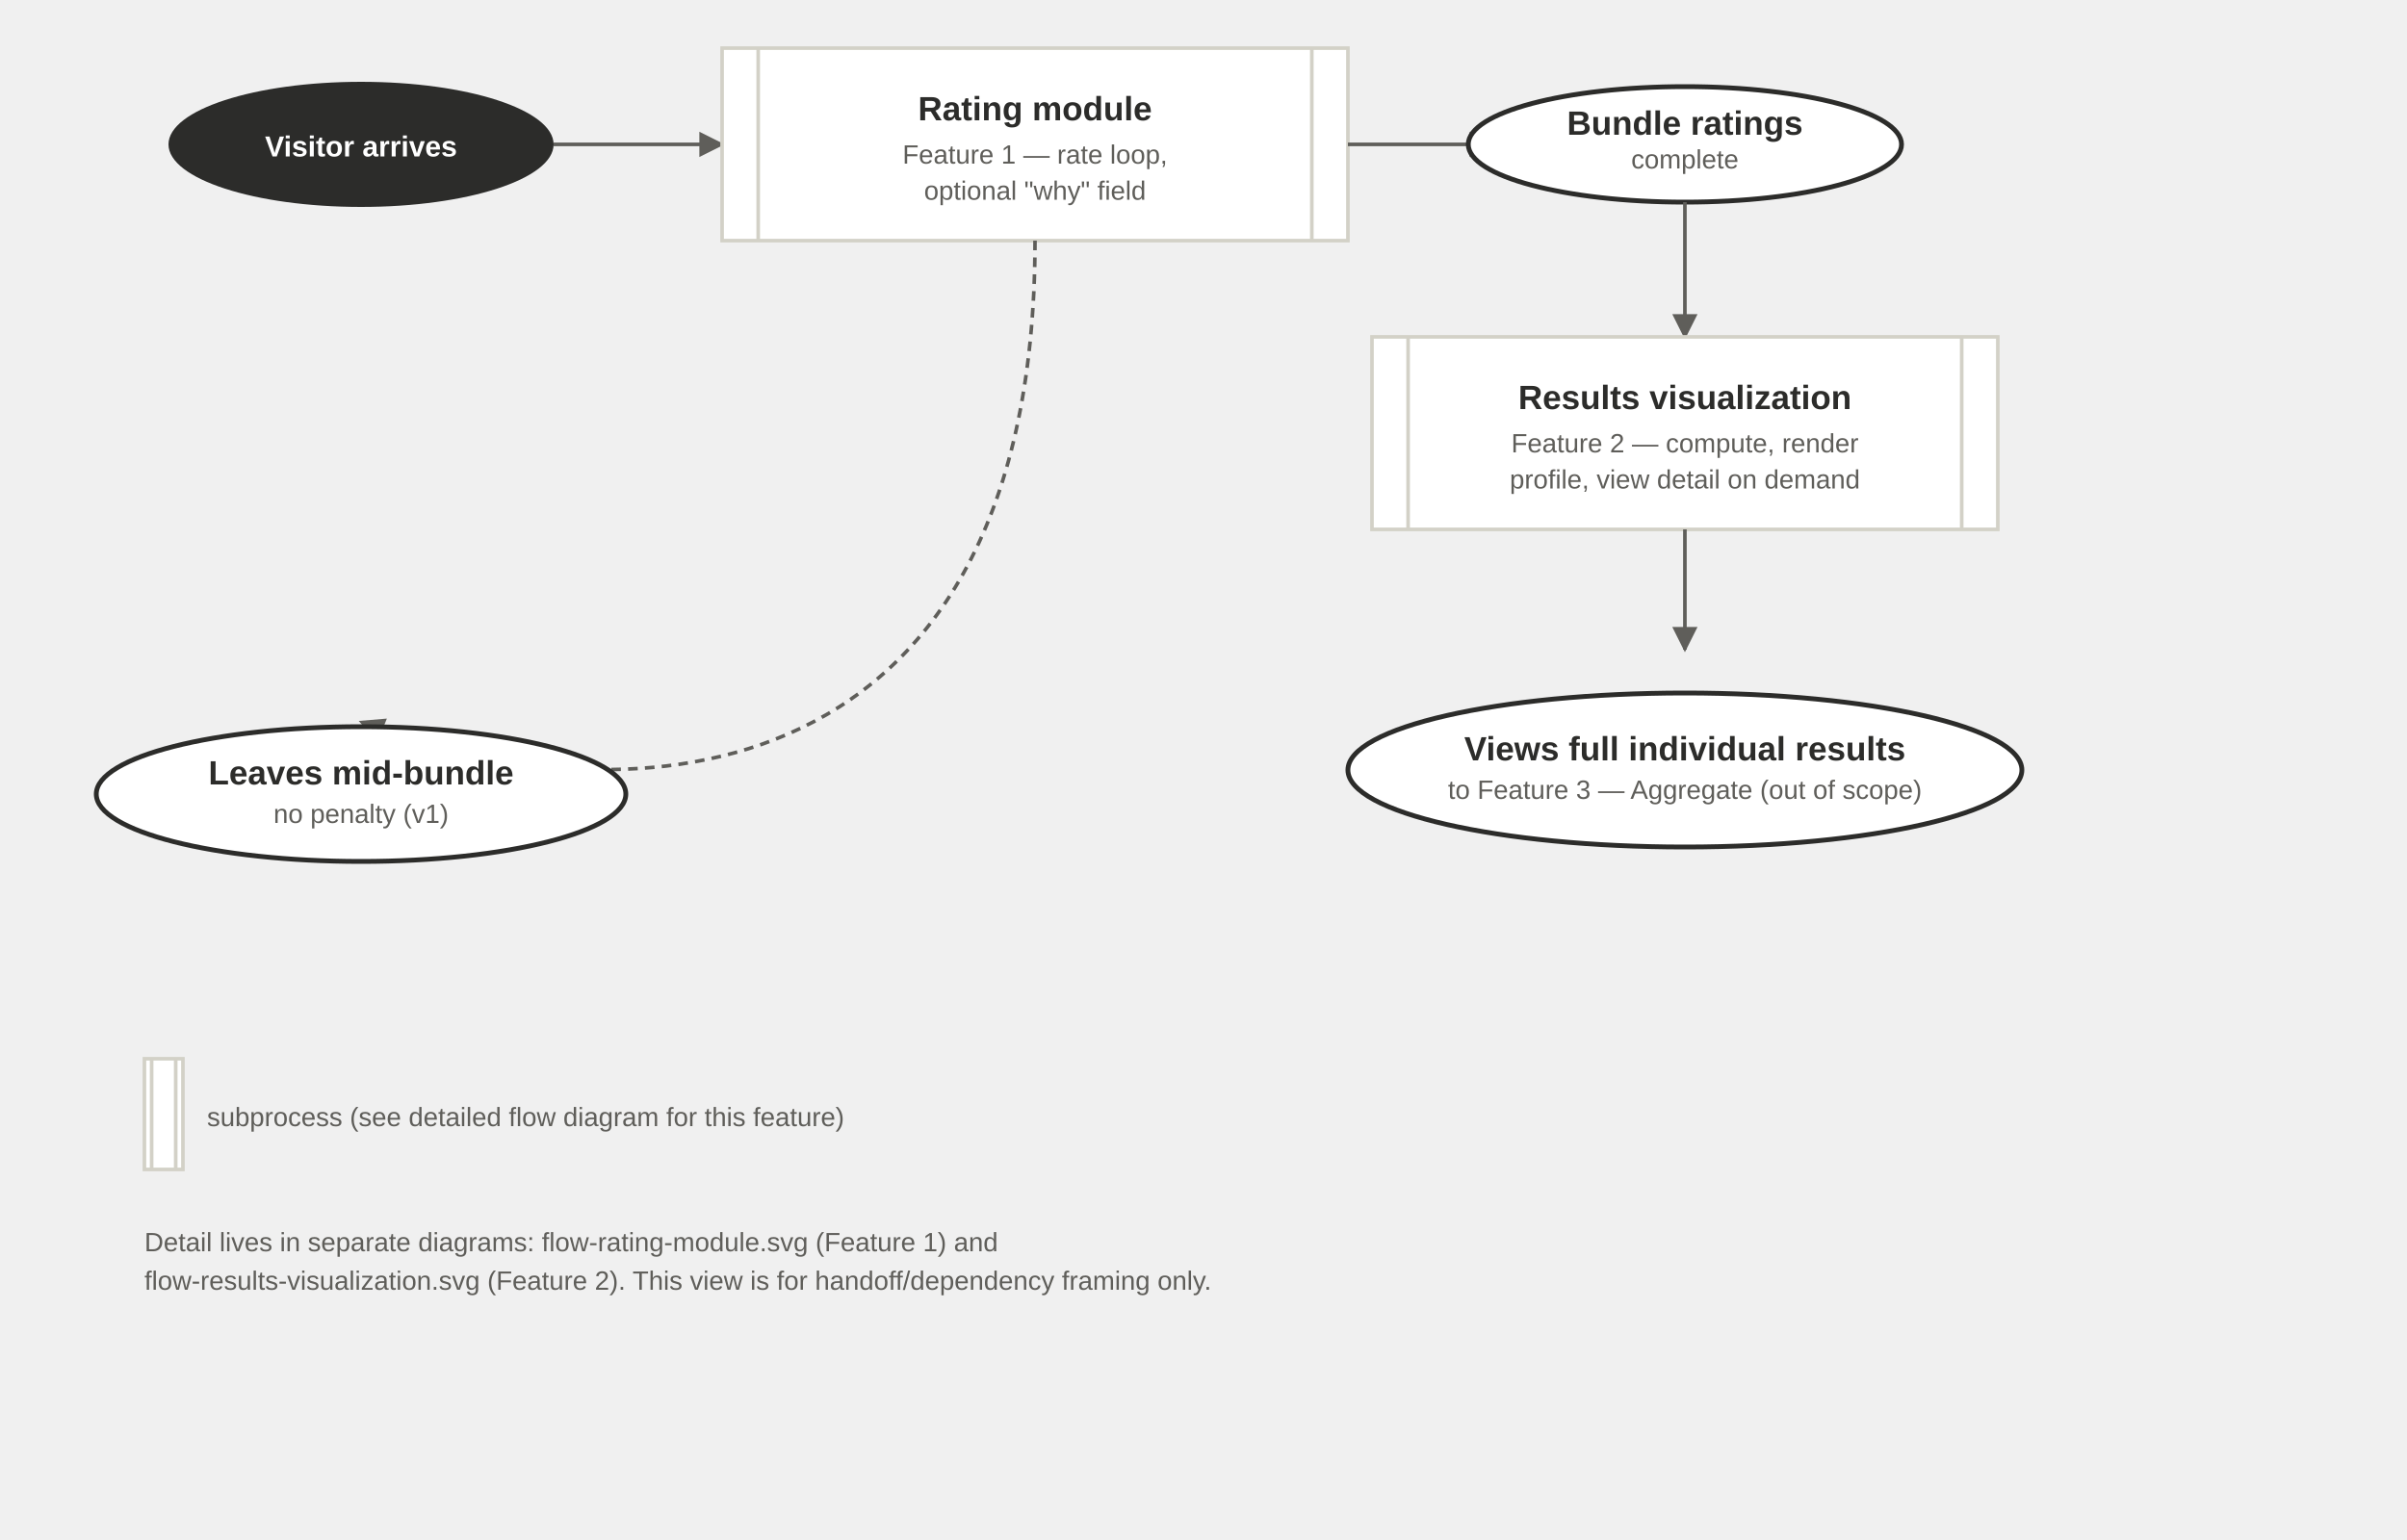
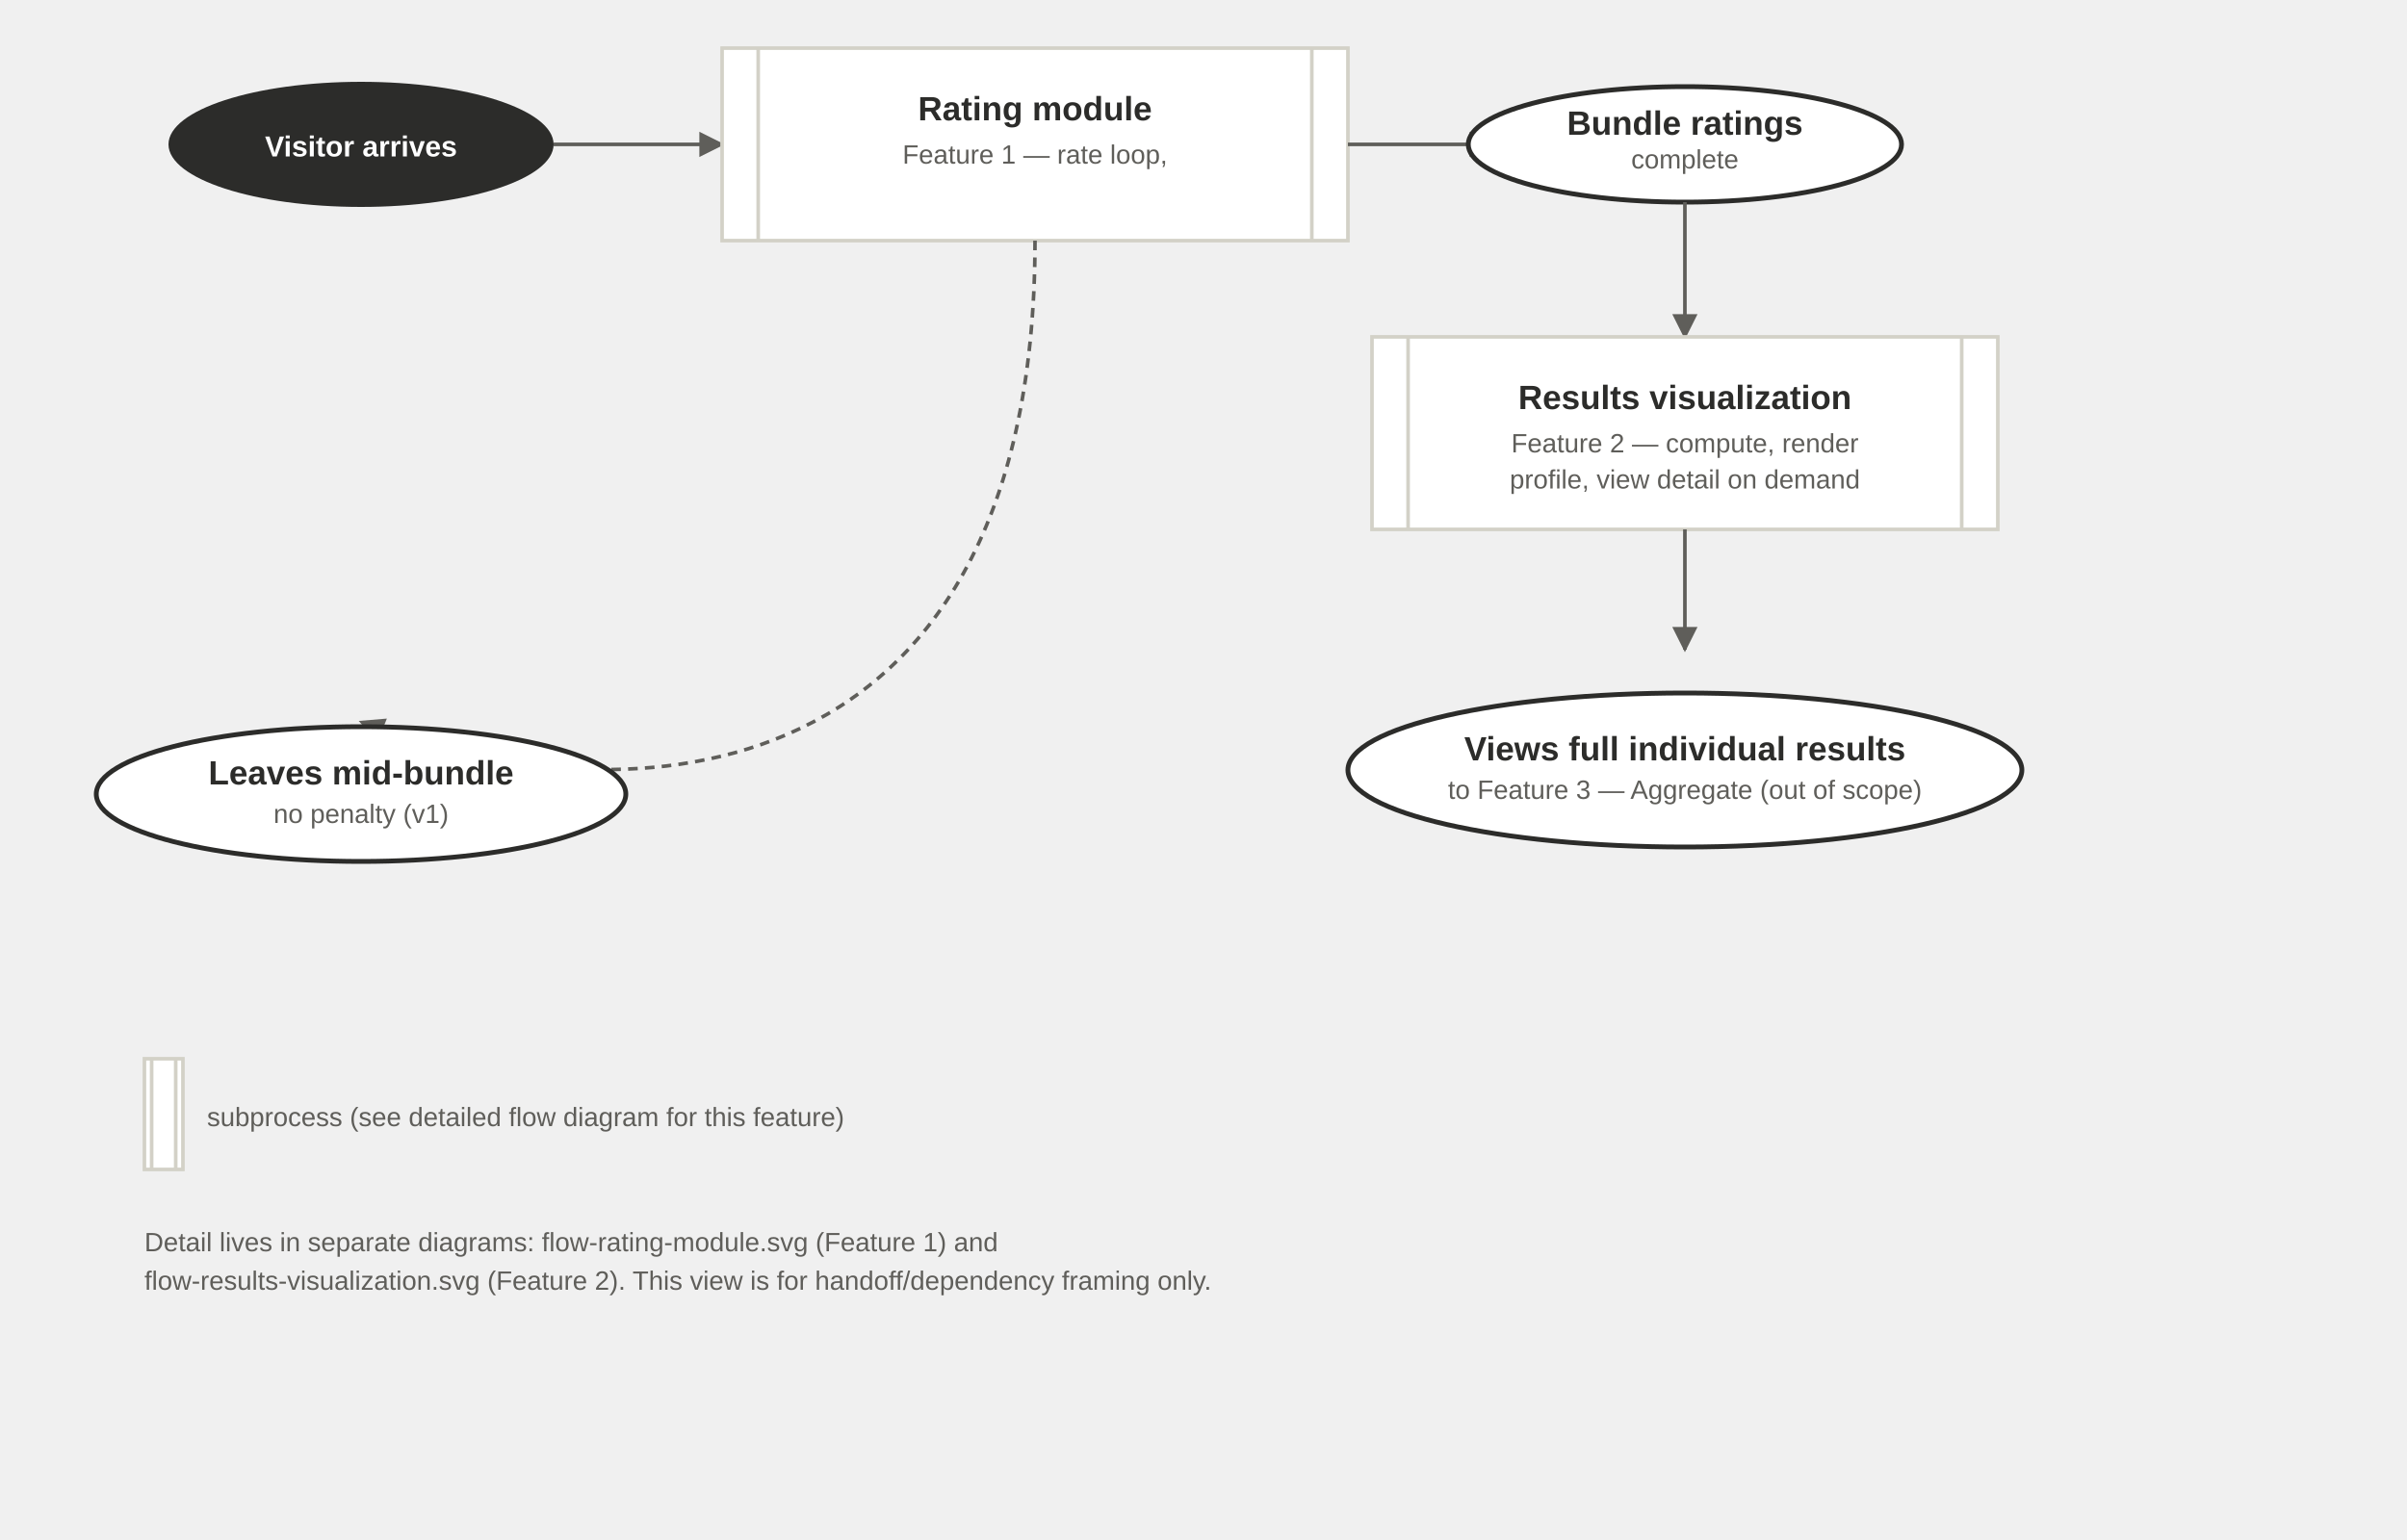
<svg xmlns="http://www.w3.org/2000/svg" viewBox="0 0 1000 640" role="img">
  <defs>
    <marker id="arrow4" viewBox="0 0 10 10" refX="9" refY="5" markerWidth="7" markerHeight="7" orient="auto-start-reverse">
      <path d="M0,0 L10,5 L0,10 z" fill="#5F5E5A" />
    </marker>
  </defs>
  <style>
.box { fill: #FFFFFF; stroke: #D3D1C7; stroke-width:1.5; }
.subprocess { fill: #FFFFFF; stroke: #D3D1C7; stroke-width:1.5; }
.subprocess-bar { fill: none; stroke: #D3D1C7; stroke-width:1.5; }
.decision { fill: #F1EFE8; stroke: #D3D1C7; stroke-width:1.5; }
.end { fill: #FFFFFF; stroke: #2C2C2A; stroke-width:2; }
.entry { fill: #2C2C2A; }
.title { font-size:14px; font-weight:600; fill: #2C2C2A; font-family: Arial, sans-serif; }
.sub { font-size:11px; fill: #5F5E5A; font-family: Arial, sans-serif; }
.label { font-size:11px; fill: #5F5E5A; font-family: Arial, sans-serif; }
.entrylabel { font-size:12px; font-weight:600; fill: #FFFFFF; font-family: Arial, sans-serif; }
.edge { stroke: #5F5E5A; stroke-width:1.5; fill:none; marker-end:url(#arrow4); }
</style>
  <ellipse cx="150" cy="60" rx="80" ry="26" class="entry" />
  <text x="150" y="65" text-anchor="middle" class="entrylabel">Visitor arrives</text>
  <path class="edge" d="M230,60 L300,60" />
  <rect x="300" y="20" width="260" height="80" class="subprocess" />
  <line x1="315" y1="20" x2="315" y2="100" class="subprocess-bar" />
  <line x1="545" y1="20" x2="545" y2="100" class="subprocess-bar" />
  <text x="430" y="50" text-anchor="middle" class="title">Rating module</text>
  <text x="430" y="68" text-anchor="middle" class="sub">Feature 1 — rate loop,</text>
-   <text x="430" y="83" text-anchor="middle" class="sub">optional "why" field</text>
  <path class="edge" d="M560,60 L620,60" />
  <ellipse cx="700" cy="60" rx="90" ry="24" class="end" />
  <text x="700" y="56" text-anchor="middle" class="title">Bundle ratings</text>
  <text x="700" y="70" text-anchor="middle" class="sub">complete</text>
  <path class="edge" d="M700,84 L700,140" />
  <rect x="570" y="140" width="260" height="80" class="subprocess" />
  <line x1="585" y1="140" x2="585" y2="220" class="subprocess-bar" />
  <line x1="815" y1="140" x2="815" y2="220" class="subprocess-bar" />
  <text x="700" y="170" text-anchor="middle" class="title">Results visualization</text>
  <text x="700" y="188" text-anchor="middle" class="sub">Feature 2 — compute, render</text>
  <text x="700" y="203" text-anchor="middle" class="sub">profile, view detail on demand</text>
  <path class="edge" d="M700,220 L700,270" />
  <ellipse cx="700" cy="320" rx="140" ry="32" class="end" />
  <text x="700" y="316" text-anchor="middle" class="title">Views full individual results</text>
  <text x="700" y="332" text-anchor="middle" class="sub">to Feature 3 — Aggregate (out of scope)</text>
  <path class="edge" d="M430,100 C430,340 250,340 150,300" stroke-dasharray="4,3" />
  <ellipse cx="150" cy="330" rx="110" ry="28" class="end" />
  <text x="150" y="326" text-anchor="middle" class="title">Leaves mid-bundle</text>
  <text x="150" y="342" text-anchor="middle" class="sub">no penalty (v1)</text>
  <rect x="60" y="440" width="16" height="46" class="subprocess" />
  <line x1="63" y1="440" x2="63" y2="486" class="subprocess-bar" />
  <line x1="73" y1="440" x2="73" y2="486" class="subprocess-bar" />
  <text x="86" y="468" class="label">subprocess (see detailed flow diagram for this feature)</text>
  <text x="60" y="520" class="sub">Detail lives in separate diagrams: flow-rating-module.svg (Feature 1) and</text>
  <text x="60" y="536" class="sub">flow-results-visualization.svg (Feature 2). This view is for handoff/dependency framing only.</text>
</svg>
